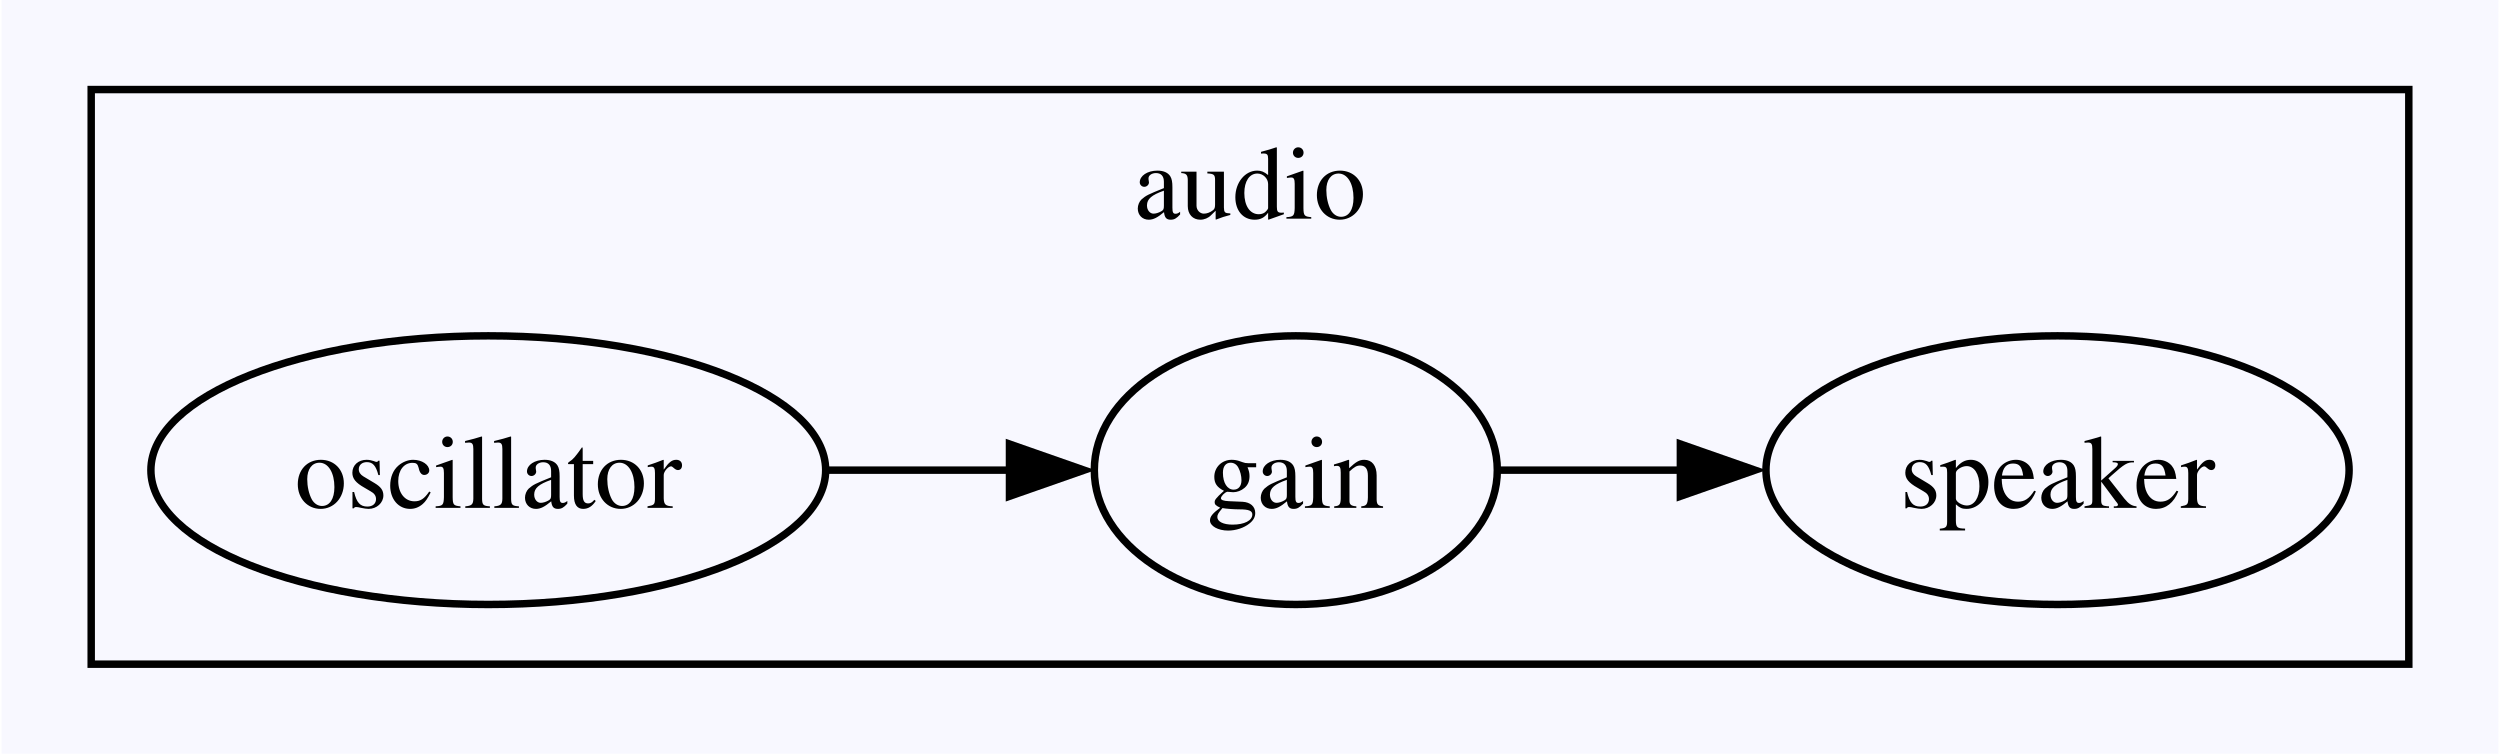
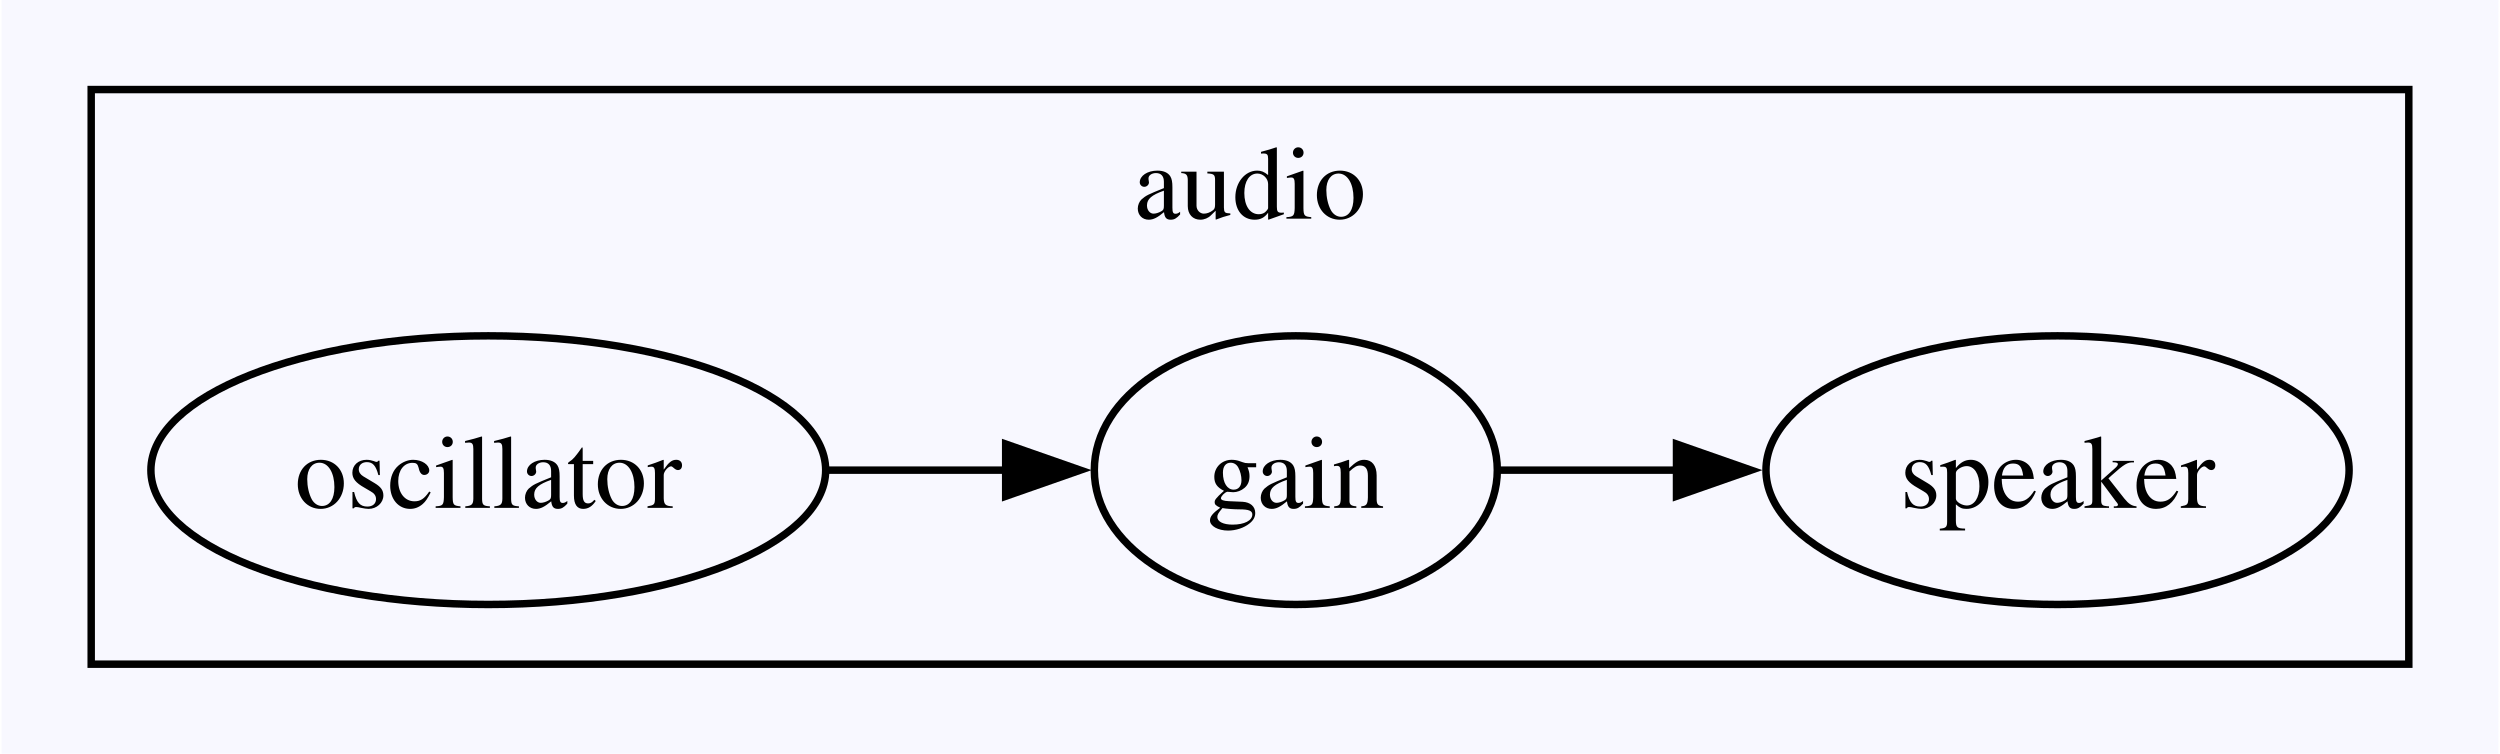
<svg xmlns="http://www.w3.org/2000/svg" width="335pt" height="101pt" viewBox="0 0 334.56 101">
  <g id="graph0" class="graph" transform="translate(4 97)">
    <path fill="#f8f8ff" d="M-4 4V-97h334.56V4H-4z" />
    <g id="clust1" class="cluster">
      <path fill="#f8f8ff" stroke="#000" d="M8-8v-77h310.56v77H8z" />
      <text text-anchor="middle" x="163.28" y="-67.7" font-family="Times,serif" font-size="14">audio</text>
    </g>
    <g id="node1" class="node">
      <ellipse fill="none" stroke="#000" cx="61.21" cy="-34" rx="45.21" ry="18" />
      <text text-anchor="middle" x="61.21" y="-28.95" font-family="Times,serif" font-size="14">oscillator</text>
    </g>
    <g id="node2" class="node">
      <ellipse fill="none" stroke="#000" cx="169.42" cy="-34" rx="27" ry="18" />
      <text text-anchor="middle" x="169.42" y="-28.95" font-family="Times,serif" font-size="14">gain</text>
    </g>
    <g id="edge1" class="edge">
-       <path fill="none" stroke="#000" d="M106.64-34h24.61" />
-       <path stroke="#000" d="m131.05-37.5 10 3.5-10 3.5v-7z" />
+       <path fill="none" stroke="#000" d="M106.64-34h24.06" />
+       <path stroke="#000" d="m130.54-37.5 10 3.5-10 3.5v-7z" />
    </g>
    <g id="node3" class="node">
      <ellipse fill="none" stroke="#000" cx="271.49" cy="-34" rx="39.07" ry="18" />
      <text text-anchor="middle" x="271.49" y="-28.95" font-family="Times,serif" font-size="14">speaker</text>
    </g>
    <g id="edge2" class="edge">
-       <path fill="none" stroke="#000" d="M196.71-34h24.3" />
-       <path stroke="#000" d="m220.95-37.5 10 3.5-10 3.5v-7z" />
+       <path fill="none" stroke="#000" d="M196.71-34h23.73" />
+       <path stroke="#000" d="m220.43-37.5 10 3.5-10 3.5v-7z" />
    </g>
  </g>
</svg>
